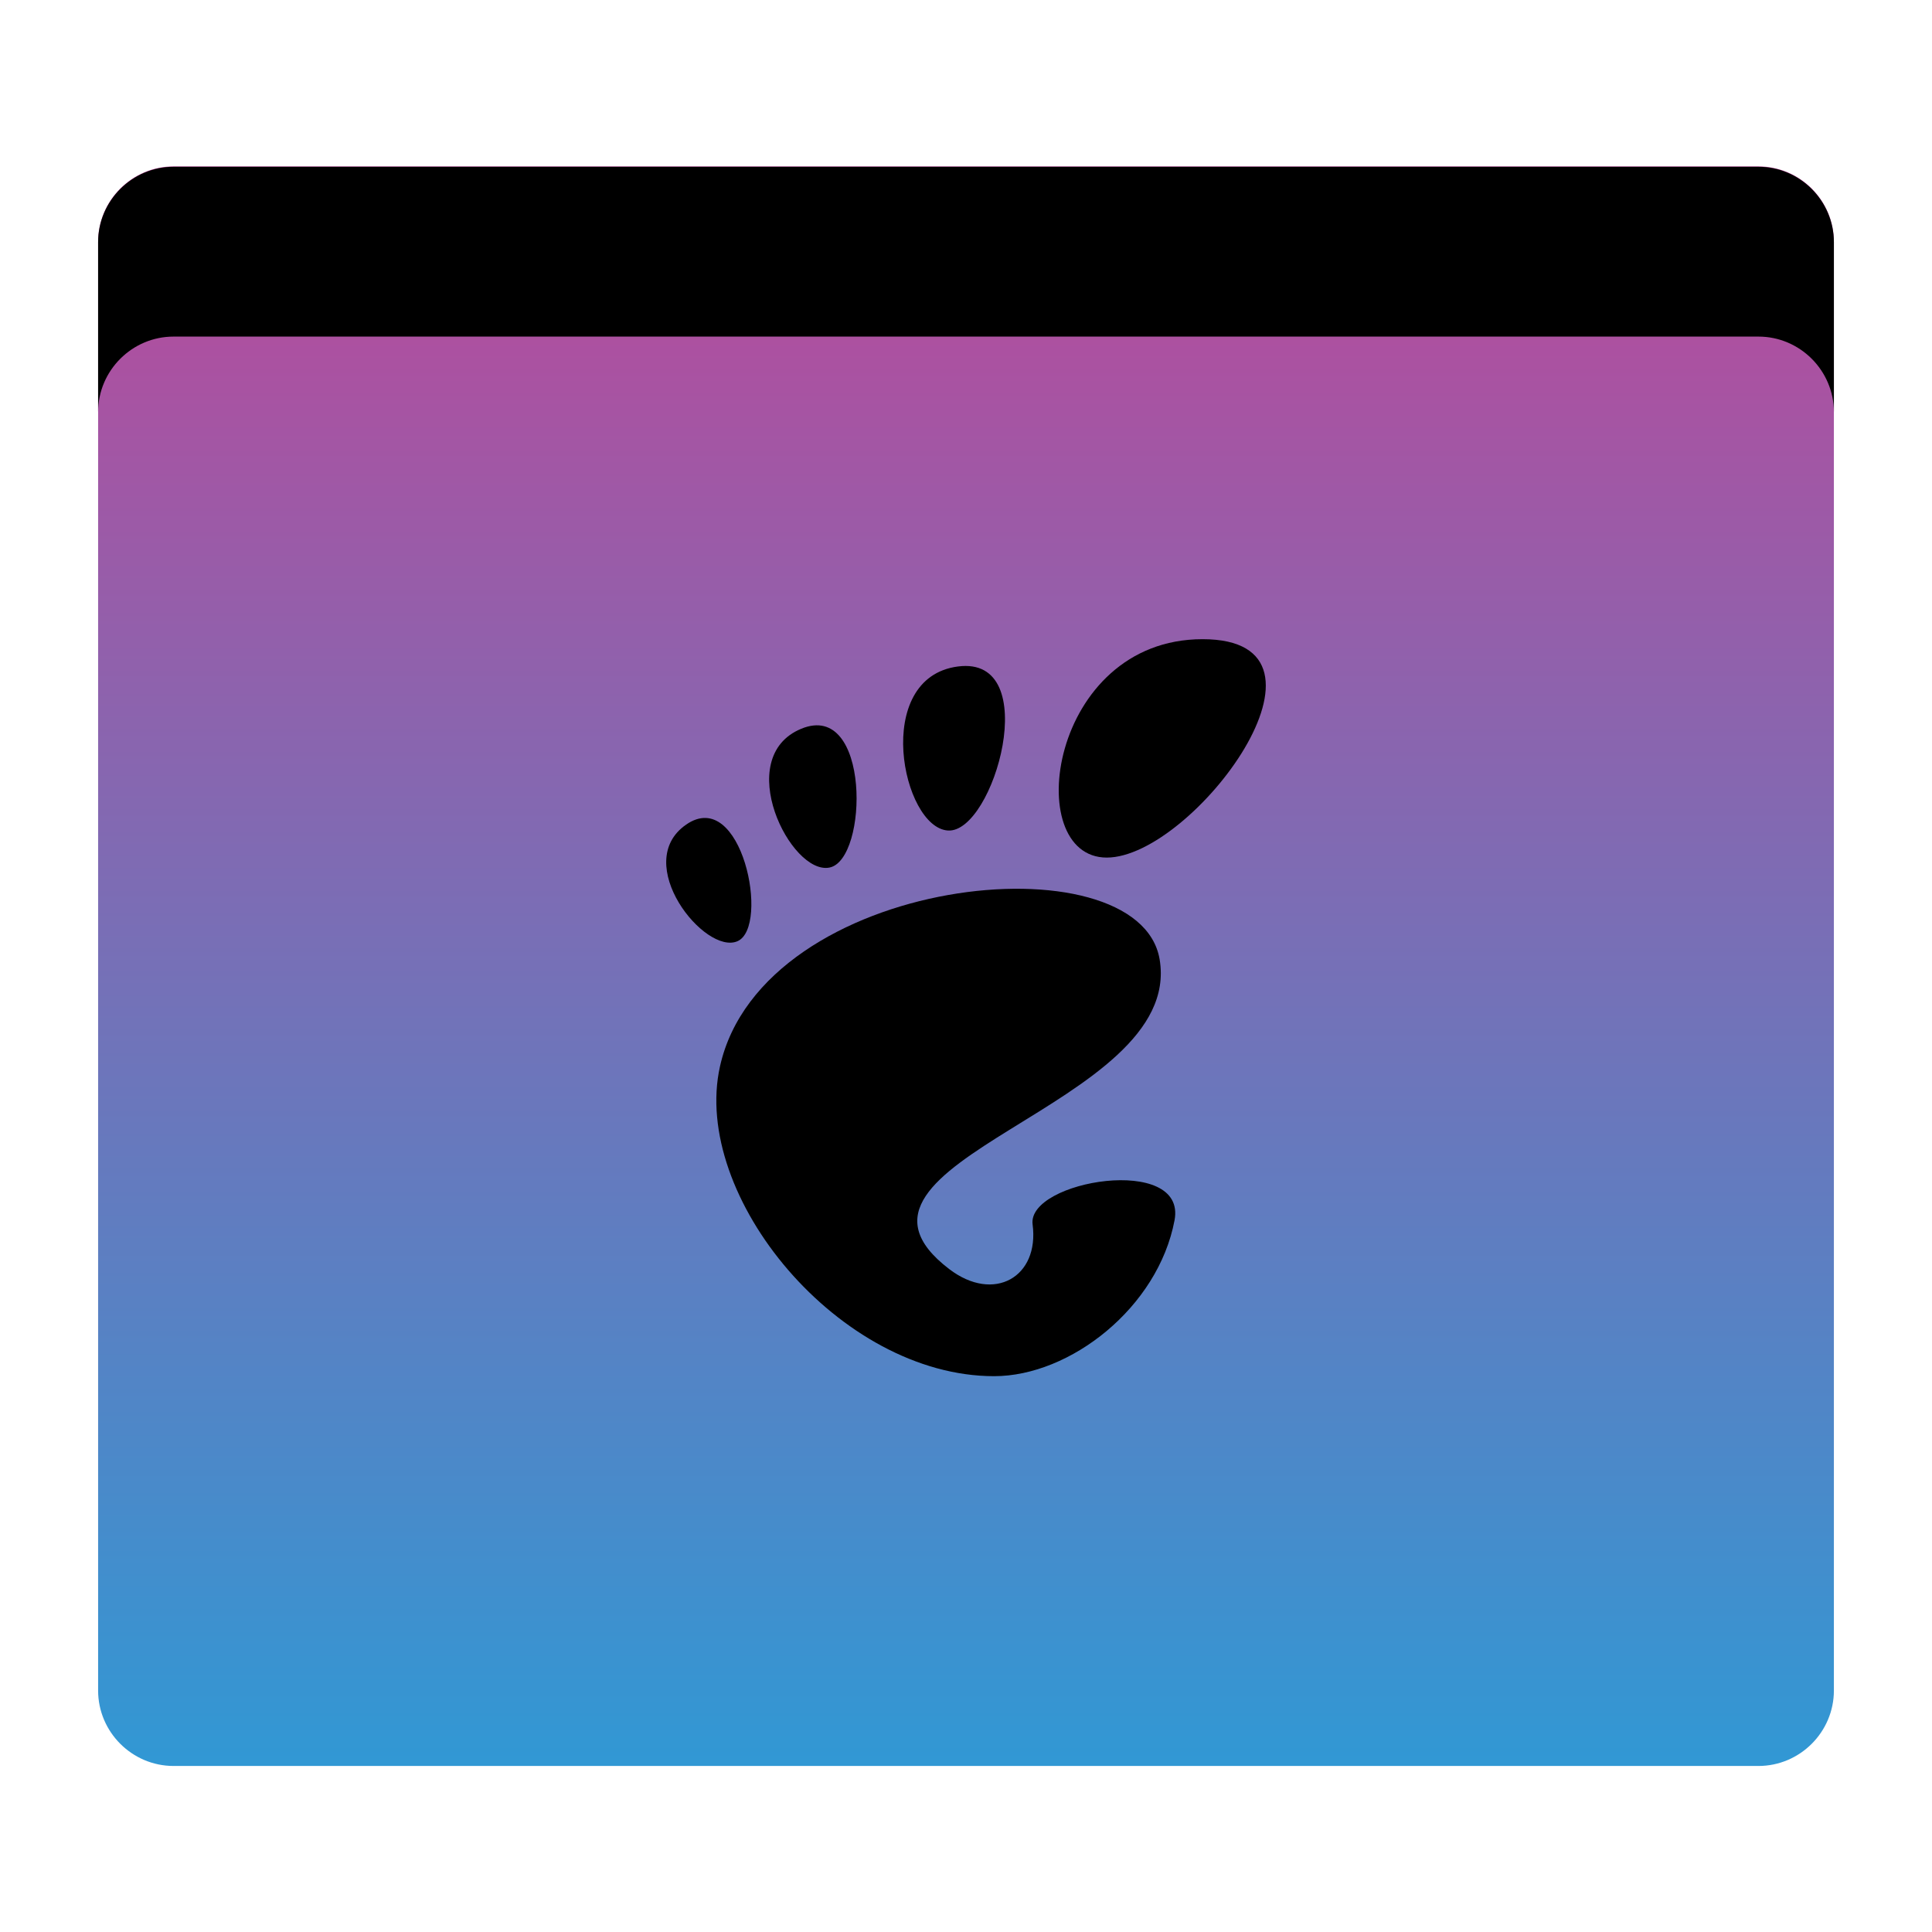
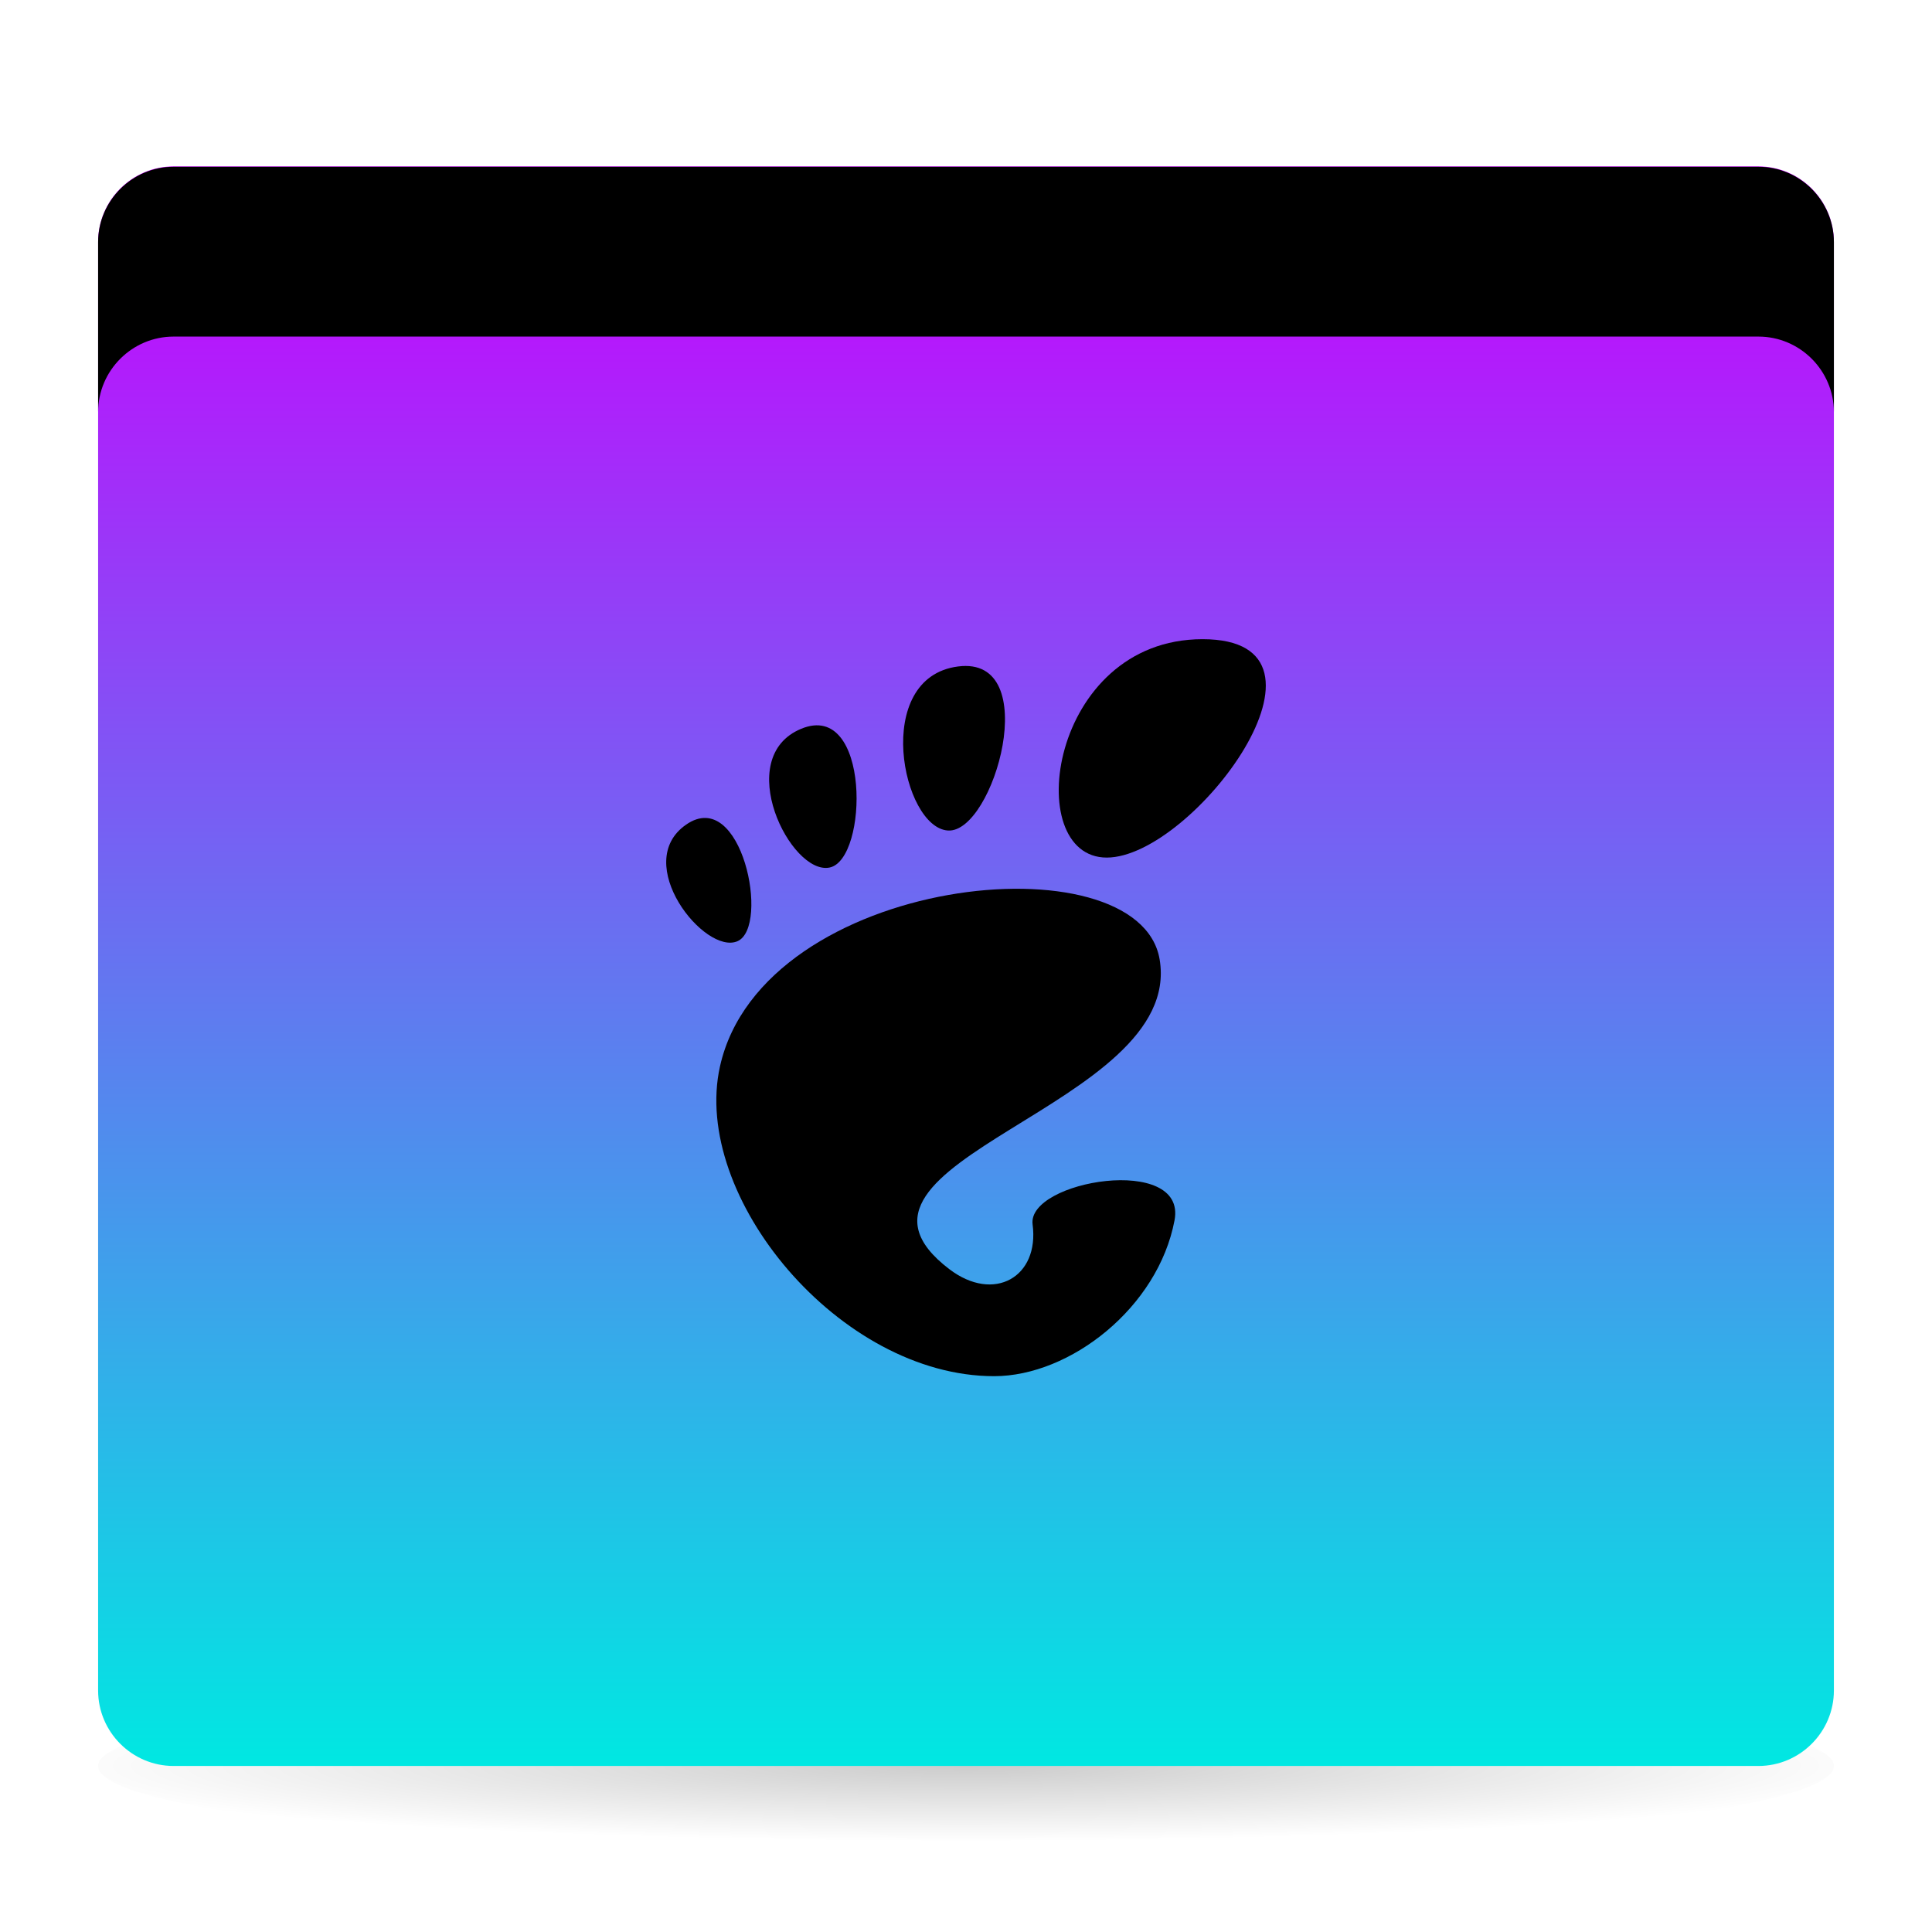
<svg xmlns="http://www.w3.org/2000/svg" xml:space="preserve" style="enable-background:new 0 0 512 512;" viewBox="0 0 512 512" y="0px" x="0px" id="Layer_1" version="1.1">
-   <defs id="defs22" />
+   <defs id="defs29" />
+   <ellipse id="ellipse25" ry="23" rx="230" cy="468" cx="256" style="fill:url(#SVGID_2_);" />
  <g id="g3">
    <linearGradient y2="44.05" x2="256" y1="467.95" x1="256" gradientUnits="userSpaceOnUse" id="SVGID_1_">
-       <stop id="stop6" style="stop-color:#3198D4" offset="0" />
-       <stop id="stop8" style="stop-color:#BB489A" offset="1" />
+       <stop id="stop6" style="stop-color:#00e8e2;stop-opacity:1" offset="0" />
+       <stop id="stop8" style="stop-color:#ca00ff;stop-opacity:1" offset="1" />
    </linearGradient>
    <path id="path10" d="M466,468H46c-11,0-20-9-20-20V64.1c0-11,9-20,20-20h420c11,0,20,9,20,20V448   C486,459,477,468,466,468z" style="fill:url(#SVGID_1_);" />
    <g transform="matrix(0.149091,0,0,0.149091,565.1538,193.1857)" id="g6230">
      <path d="M-1653.1-159.6c-272.5,0-323.6,388.2-170.3,388.2    C-1670.1,228.6-1380.5-159.6-1653.1-159.6z" id="path9" />
      <path d="M-2105.6,180.5c81.6,5,171.2-311.5,17.8-291.6    C-2241.2-91.2-2187.2,175.5-2105.6,180.5z" id="path11" />
      <path d="M-2479.7,377.2c58.1-25.6,7.5-275.5-91.2-207.3    C-2669.6,238-2537.7,402.7-2479.7,377.2z" id="path13" />
-       <path d="M-2316.1,246.3c69.1-14.1,72.9-297.6-50.3-246.7    C-2489.7,50.5-2385.2,260.4-2316.1,246.3C-2316.1,246.3-2316.1,246.3-2316.1,246.3z" id="path15" />
+       <path d="M-2316.1,246.3c69.1-14.1,72.9-297.6-50.3-246.7    C-2489.7,50.5-2385.2,260.4-2316.1,246.3L-2316.1,246.3z" id="path15" />
      <path d="M-1955.2,880.7c12.3,93.6-68.7,139.9-148,79.5    c-252.4-192.2,417.9-288,373.8-550.6c-36.7-217.9-705.4-150.8-781.5,190.2c-51.5,230.7,212.2,550.6,487.3,550.6    c135.4,0,291.5-122.2,320.7-277.1C-1680.6,755.3-1965.5,802.6-1955.2,880.7C-1955.2,880.7-1955.2,880.7-1955.2,880.7z" id="newshape" />
    </g>
    <path id="path18" d="M466,44.2H46c-11,0-20,9-20,20v45c0-11,9-20,20-20h420c11,0,20,9,20,20v-45C486,53.2,477,44.2,466,44.2z" />
  </g>
+   <radialGradient gradientUnits="userSpaceOnUse" gradientTransform="matrix(1 0 0 8.064469e-02 0 430.3099)" r="248.001" cy="466.74" cx="256" id="SVGID_2_">
+     <stop id="stop21" style="stop-color:#000000;stop-opacity:0.2" offset="0" />
+     <stop id="stop23" style="stop-color:#000000;stop-opacity:0" offset="1" />
+   </radialGradient>
</svg>
